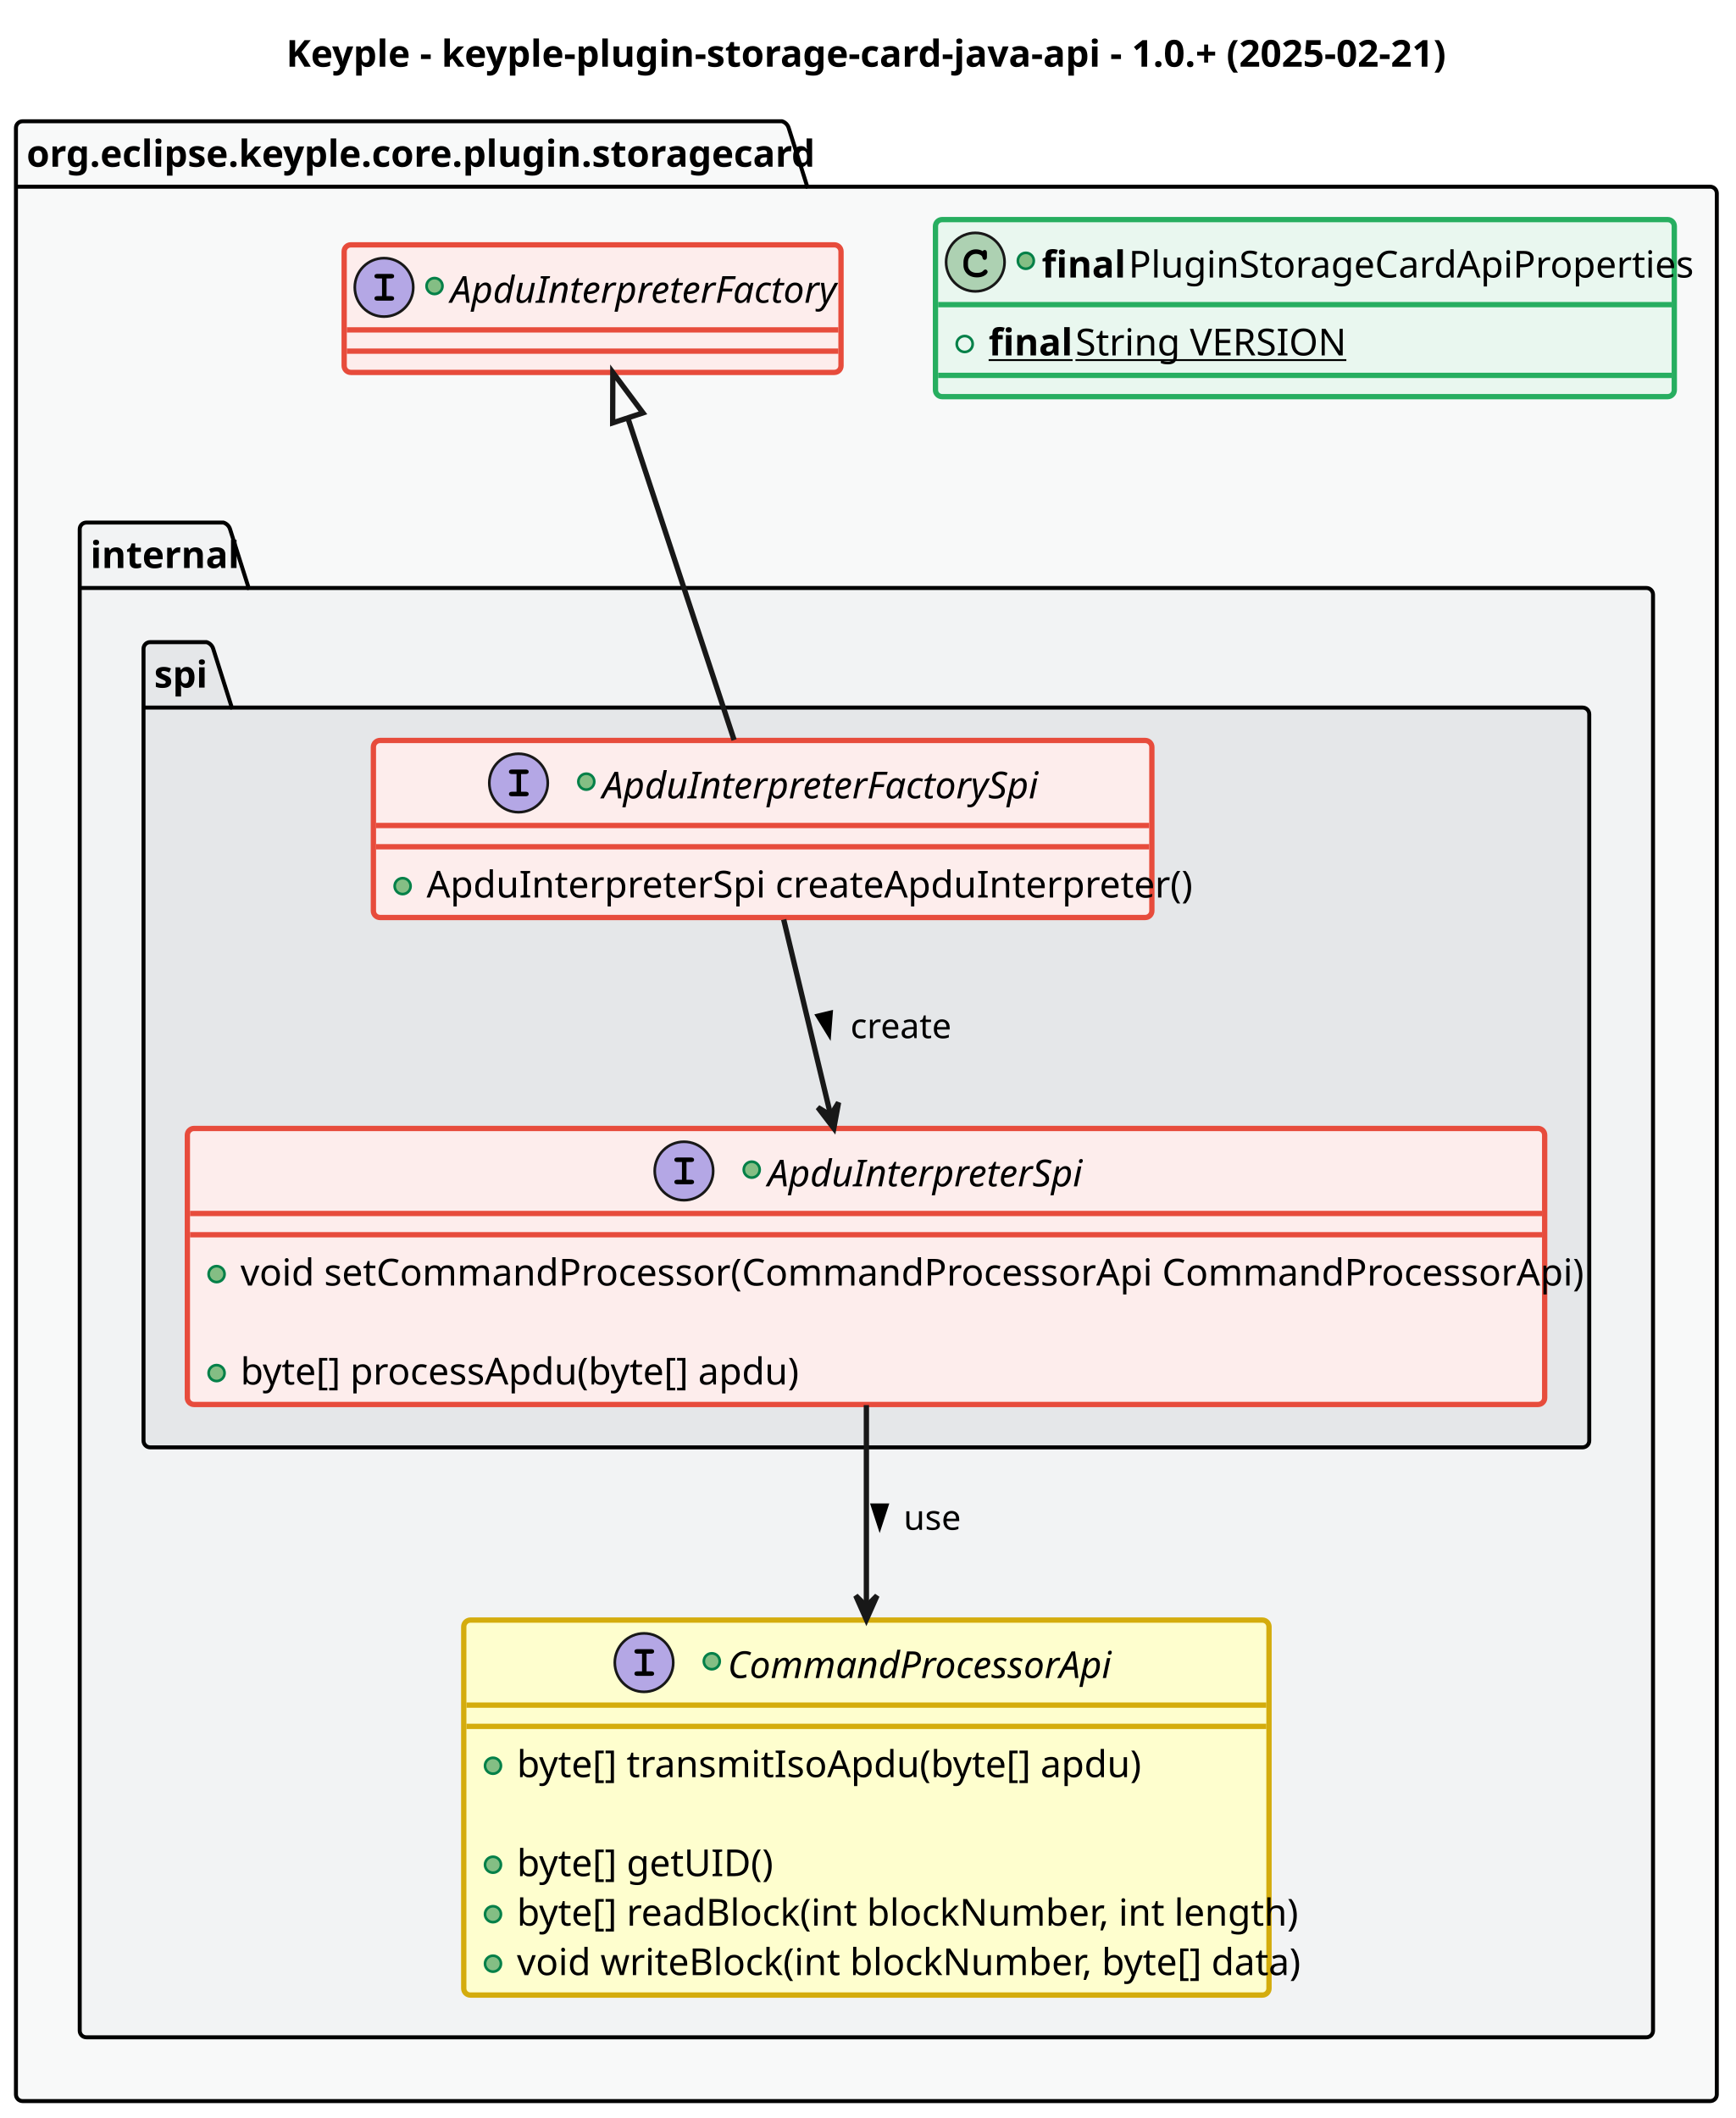
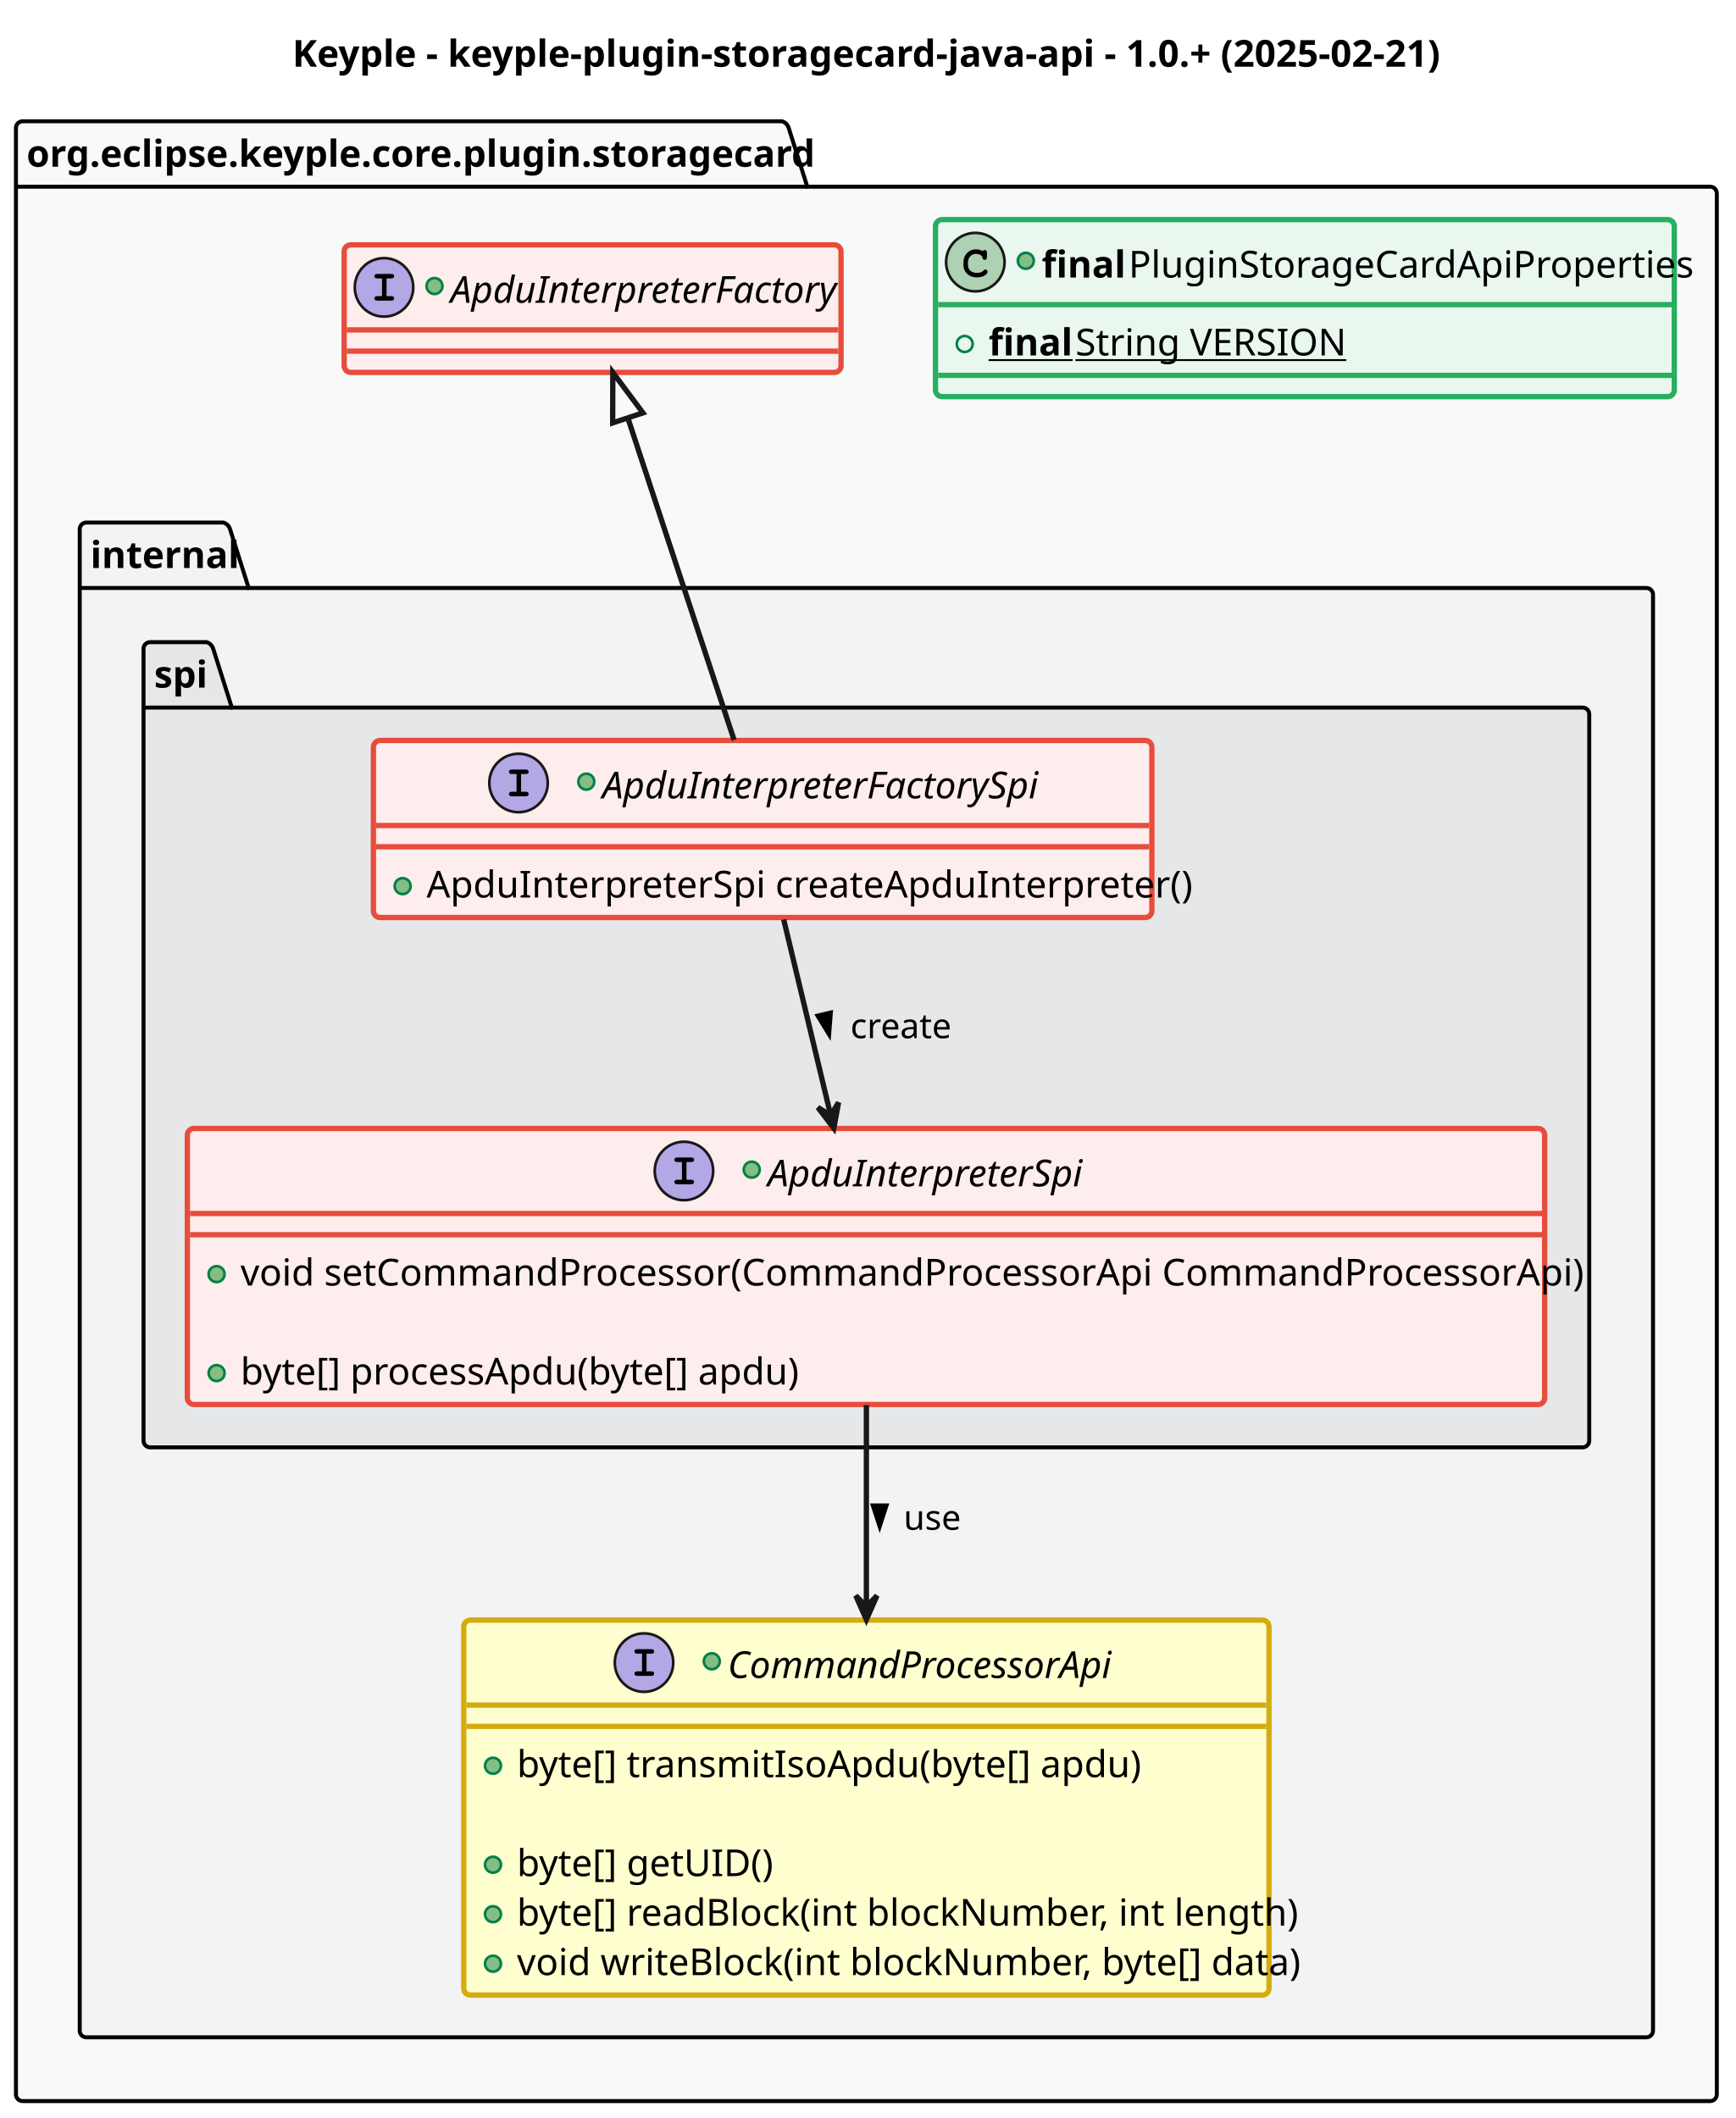
<svg xmlns="http://www.w3.org/2000/svg" contentStyleType="text/css" height="797px" preserveAspectRatio="none" style="width:653px;height:797px;background:#FFFFFF;" version="1.1" viewBox="0 0 653 797" width="653px" zoomAndPan="magnify">
  <defs />
  <g>
-     <text fill="#000000" font-family="sans-serif" font-size="14" font-weight="bold" lengthAdjust="spacing" textLength="423.65" x="107.675" y="25.107">Keyple - keyple-plugin-storage-card-java-api - 1.0.+ (2025-02-21)</text>
+     <text fill="#000000" font-family="sans-serif" font-size="14" font-weight="bold" lengthAdjust="spacing" textLength="418.988" x="110.006" y="25.107">Keyple - keyple-plugin-storagecard-java-api - 1.0.+ (2025-02-21)</text>
    <g id="cluster_api">
      <path d="M8.5,45.635 L294.265,45.635 A3.75,3.75 0 0 1 296.765,48.135 L303.765,70.256 L643.5,70.256 A2.5,2.5 0 0 1 646,72.756 L646,788.135 A2.5,2.5 0 0 1 643.5,790.635 L8.5,790.635 A2.5,2.5 0 0 1 6,788.135 L6,48.135 A2.5,2.5 0 0 1 8.5,45.635 " fill="#F8F9F9" style="stroke:#000000;stroke-width:1.5;" />
      <line style="stroke:#000000;stroke-width:1.5;" x1="6" x2="303.765" y1="70.256" y2="70.256" />
      <text fill="#000000" font-family="sans-serif" font-size="14" font-weight="bold" lengthAdjust="spacing" textLength="284.765" x="10" y="62.742">org.eclipse.keyple.core.plugin.storagecard</text>
    </g>
    <g id="cluster_internal">
      <path d="M32.5,196.635 L84.065,196.635 A3.75,3.75 0 0 1 86.565,199.135 L93.565,221.256 L619.5,221.256 A2.5,2.5 0 0 1 622,223.756 L622,764.135 A2.5,2.5 0 0 1 619.5,766.635 L32.5,766.635 A2.5,2.5 0 0 1 30,764.135 L30,199.135 A2.5,2.5 0 0 1 32.5,196.635 " fill="#F2F3F4" style="stroke:#000000;stroke-width:1.5;" />
      <line style="stroke:#000000;stroke-width:1.5;" x1="30" x2="93.565" y1="221.256" y2="221.256" />
      <text fill="#000000" font-family="sans-serif" font-size="14" font-weight="bold" lengthAdjust="spacing" textLength="50.565" x="34" y="213.742">internal</text>
    </g>
    <g id="cluster_spi">
      <path d="M56.5,241.635 L77.728,241.635 A3.75,3.75 0 0 1 80.228,244.135 L87.228,266.256 L595.5,266.256 A2.5,2.5 0 0 1 598,268.756 L598,542.135 A2.5,2.5 0 0 1 595.5,544.635 L56.5,544.635 A2.5,2.5 0 0 1 54,542.135 L54,244.135 A2.5,2.5 0 0 1 56.5,241.635 " fill="#E5E7E9" style="stroke:#000000;stroke-width:1.5;" />
      <line style="stroke:#000000;stroke-width:1.5;" x1="54" x2="87.228" y1="266.256" y2="266.256" />
      <text fill="#000000" font-family="sans-serif" font-size="14" font-weight="bold" lengthAdjust="spacing" textLength="20.227" x="58" y="258.742">spi</text>
    </g>
    <g id="elem_ApiProperties">
      <rect codeLine="54" fill="#E9F7EF" height="66.621" id="ApiProperties" rx="2.5" ry="2.5" style="stroke:#27AE60;stroke-width:2.0;" width="278.006" x="352" y="82.635" />
      <ellipse cx="367" cy="98.635" fill="#ADD1B2" rx="11" ry="11" style="stroke:#181818;stroke-width:1.0;" />
      <path d="M369.766,94.51 Q369.922,94.291 370.109,94.182 Q370.297,94.072 370.516,94.072 Q370.891,94.072 371.125,94.338 Q371.359,94.588 371.359,95.197 L371.359,96.65 Q371.359,97.26 371.125,97.525 Q370.891,97.791 370.516,97.791 Q370.172,97.791 369.969,97.588 Q369.766,97.4 369.656,96.885 Q369.609,96.525 369.422,96.338 Q369.094,95.963 368.484,95.744 Q367.875,95.525 367.25,95.525 Q366.484,95.525 365.844,95.853 Q365.219,96.182 364.719,96.932 Q364.234,97.682 364.234,98.713 L364.234,99.807 Q364.234,101.041 365.125,101.869 Q366.016,102.682 367.609,102.682 Q368.547,102.682 369.203,102.432 Q369.594,102.275 370.016,101.838 Q370.281,101.572 370.422,101.494 Q370.578,101.416 370.781,101.416 Q371.109,101.416 371.359,101.682 Q371.625,101.932 371.625,102.275 Q371.625,102.619 371.281,103.025 Q370.781,103.603 369.984,103.932 Q368.906,104.385 367.609,104.385 Q366.094,104.385 364.891,103.76 Q363.906,103.26 363.219,102.197 Q362.531,101.119 362.531,99.838 L362.531,98.682 Q362.531,97.353 363.141,96.213 Q363.766,95.057 364.859,94.447 Q365.953,93.822 367.188,93.822 Q367.922,93.822 368.562,93.994 Q369.219,94.15 369.766,94.51 Z " fill="#000000" />
      <ellipse cx="386" cy="98.135" fill="#84BE84" rx="3" ry="3" style="stroke:#038048;stroke-width:1.0;" />
      <text fill="#000000" font-family="sans-serif" font-size="14" font-weight="bold" lengthAdjust="spacing" textLength="28.779" x="392" y="104.432">final</text>
      <text fill="#000000" font-family="sans-serif" font-size="14" lengthAdjust="spacing" textLength="202.337" x="424.669" y="104.432">PluginStorageCardApiProperties</text>
      <line style="stroke:#27AE60;stroke-width:2.0;" x1="353" x2="629.006" y1="114.635" y2="114.635" />
      <ellipse cx="363" cy="129.445" fill="none" rx="3" ry="3" style="stroke:#038048;stroke-width:1.0;" />
      <text fill="#000000" font-family="sans-serif" font-size="14" font-weight="bold" lengthAdjust="spacing" text-decoration="underline" textLength="28.779" x="372" y="133.742">final</text>
      <text fill="#000000" font-family="sans-serif" font-size="14" lengthAdjust="spacing" text-decoration="underline" textLength="103.476" x="404.669" y="133.742">String VERSION</text>
      <line style="stroke:#27AE60;stroke-width:2.0;" x1="353" x2="629.006" y1="141.256" y2="141.256" />
    </g>
    <g id="elem_ApduInterpreterFactory">
      <rect codeLine="57" fill="#FDEDEC" height="48" id="ApduInterpreterFactory" rx="2.5" ry="2.5" style="stroke:#E74C3C;stroke-width:2.0;" width="186.958" x="129.5" y="92.135" />
      <ellipse cx="144.5" cy="108.135" fill="#B4A7E5" rx="11" ry="11" style="stroke:#181818;stroke-width:1.0;" />
      <path d="M145.453,104.775 L145.453,111.432 L147.172,111.432 Q147.781,111.432 148.047,111.666 Q148.312,111.9 148.312,112.291 Q148.312,112.666 148.047,112.9 Q147.781,113.135 147.172,113.135 L142.031,113.135 Q141.422,113.135 141.156,112.9 Q140.891,112.666 140.891,112.275 Q140.891,111.9 141.156,111.666 Q141.422,111.432 142.031,111.432 L143.75,111.432 L143.75,104.775 L142.031,104.775 Q141.422,104.775 141.156,104.541 Q140.891,104.307 140.891,103.916 Q140.891,103.541 141.156,103.307 Q141.422,103.072 142.031,103.072 L147.172,103.072 Q147.781,103.072 148.047,103.307 Q148.312,103.541 148.312,103.916 Q148.312,104.307 148.047,104.541 Q147.781,104.775 147.172,104.775 L145.453,104.775 Z " fill="#000000" />
      <ellipse cx="163.5" cy="107.635" fill="#84BE84" rx="3" ry="3" style="stroke:#038048;stroke-width:1.0;" />
      <text fill="#000000" font-family="sans-serif" font-size="14" font-style="italic" lengthAdjust="spacing" textLength="143.958" x="169.5" y="113.932">ApduInterpreterFactory</text>
      <line style="stroke:#E74C3C;stroke-width:2.0;" x1="130.5" x2="315.458" y1="124.135" y2="124.135" />
      <line style="stroke:#E74C3C;stroke-width:2.0;" x1="130.5" x2="315.458" y1="132.135" y2="132.135" />
    </g>
    <g id="elem_CommandProcessorApi">
      <rect codeLine="60" fill="#FEFECE" height="141.106" id="CommandProcessorApi" rx="2.5" ry="2.5" style="stroke:#D4AC0D;stroke-width:2.0;" width="302.999" x="174.5" y="609.635" />
      <ellipse cx="242.333" cy="625.635" fill="#B4A7E5" rx="11" ry="11" style="stroke:#181818;stroke-width:1.0;" />
      <path d="M243.286,622.275 L243.286,628.932 L245.004,628.932 Q245.614,628.932 245.879,629.166 Q246.145,629.4 246.145,629.791 Q246.145,630.166 245.879,630.4 Q245.614,630.635 245.004,630.635 L239.864,630.635 Q239.254,630.635 238.989,630.4 Q238.723,630.166 238.723,629.775 Q238.723,629.4 238.989,629.166 Q239.254,628.932 239.864,628.932 L241.583,628.932 L241.583,622.275 L239.864,622.275 Q239.254,622.275 238.989,622.041 Q238.723,621.807 238.723,621.416 Q238.723,621.041 238.989,620.807 Q239.254,620.572 239.864,620.572 L245.004,620.572 Q245.614,620.572 245.879,620.807 Q246.145,621.041 246.145,621.416 Q246.145,621.807 245.879,622.041 Q245.614,622.275 245.004,622.275 L243.286,622.275 Z " fill="#000000" />
      <ellipse cx="267.832" cy="625.135" fill="#84BE84" rx="3" ry="3" style="stroke:#038048;stroke-width:1.0;" />
      <text fill="#000000" font-family="sans-serif" font-size="14" font-style="italic" lengthAdjust="spacing" textLength="147.834" x="273.832" y="631.432">CommandProcessorApi</text>
      <line style="stroke:#D4AC0D;stroke-width:2.0;" x1="175.5" x2="476.499" y1="641.635" y2="641.635" />
      <line style="stroke:#D4AC0D;stroke-width:2.0;" x1="175.5" x2="476.499" y1="649.635" y2="649.635" />
      <ellipse cx="185.5" cy="664.445" fill="#84BE84" rx="3" ry="3" style="stroke:#038048;stroke-width:1.0;" />
      <text fill="#000000" font-family="sans-serif" font-size="14" lengthAdjust="spacing" textLength="217.889" x="194.5" y="668.742">byte[] transmitIsoApdu(byte[] apdu)</text>
      <text fill="#000000" font-family="sans-serif" font-size="14" lengthAdjust="spacing" textLength="3.89" x="194.5" y="687.363"> </text>
      <ellipse cx="185.5" cy="701.688" fill="#84BE84" rx="3" ry="3" style="stroke:#038048;stroke-width:1.0;" />
      <text fill="#000000" font-family="sans-serif" font-size="14" lengthAdjust="spacing" textLength="91.027" x="194.5" y="705.984">byte[] getUID()</text>
      <ellipse cx="185.5" cy="720.309" fill="#84BE84" rx="3" ry="3" style="stroke:#038048;stroke-width:1.0;" />
      <text fill="#000000" font-family="sans-serif" font-size="14" lengthAdjust="spacing" textLength="275.461" x="194.5" y="724.606">byte[] readBlock(int blockNumber, int length)</text>
      <ellipse cx="185.5" cy="738.93" fill="#84BE84" rx="3" ry="3" style="stroke:#038048;stroke-width:1.0;" />
      <text fill="#000000" font-family="sans-serif" font-size="14" lengthAdjust="spacing" textLength="276.999" x="194.5" y="743.227">void writeBlock(int blockNumber, byte[] data)</text>
    </g>
    <g id="elem_ApduInterpreterFactorySpi">
      <rect codeLine="68" fill="#FDEDEC" height="66.621" id="ApduInterpreterFactorySpi" rx="2.5" ry="2.5" style="stroke:#E74C3C;stroke-width:2.0;" width="292.923" x="140.5" y="278.635" />
      <ellipse cx="195.115" cy="294.635" fill="#B4A7E5" rx="11" ry="11" style="stroke:#181818;stroke-width:1.0;" />
      <path d="M196.068,291.275 L196.068,297.932 L197.787,297.932 Q198.397,297.932 198.662,298.166 Q198.928,298.4 198.928,298.791 Q198.928,299.166 198.662,299.4 Q198.397,299.635 197.787,299.635 L192.647,299.635 Q192.037,299.635 191.772,299.4 Q191.506,299.166 191.506,298.775 Q191.506,298.4 191.772,298.166 Q192.037,297.932 192.647,297.932 L194.365,297.932 L194.365,291.275 L192.647,291.275 Q192.037,291.275 191.772,291.041 Q191.506,290.807 191.506,290.416 Q191.506,290.041 191.772,289.807 Q192.037,289.572 192.647,289.572 L197.787,289.572 Q198.397,289.572 198.662,289.807 Q198.928,290.041 198.928,290.416 Q198.928,290.807 198.662,291.041 Q198.397,291.275 197.787,291.275 L196.068,291.275 Z " fill="#000000" />
      <ellipse cx="220.615" cy="294.135" fill="#84BE84" rx="3" ry="3" style="stroke:#038048;stroke-width:1.0;" />
      <text fill="#000000" font-family="sans-serif" font-size="14" font-style="italic" lengthAdjust="spacing" textLength="164.192" x="226.615" y="300.432">ApduInterpreterFactorySpi</text>
      <line style="stroke:#E74C3C;stroke-width:2.0;" x1="141.5" x2="432.423" y1="310.635" y2="310.635" />
      <line style="stroke:#E74C3C;stroke-width:2.0;" x1="141.5" x2="432.423" y1="318.635" y2="318.635" />
      <ellipse cx="151.5" cy="333.445" fill="#84BE84" rx="3" ry="3" style="stroke:#038048;stroke-width:1.0;" />
      <text fill="#000000" font-family="sans-serif" font-size="14" lengthAdjust="spacing" textLength="266.923" x="160.5" y="337.742">ApduInterpreterSpi createApduInterpreter()</text>
    </g>
    <g id="elem_ApduInterpreterSpi">
      <rect codeLine="71" fill="#FDEDEC" height="103.863" id="ApduInterpreterSpi" rx="2.5" ry="2.5" style="stroke:#E74C3C;stroke-width:2.0;" width="510.729" x="70.5" y="424.635" />
      <ellipse cx="257.356" cy="440.635" fill="#B4A7E5" rx="11" ry="11" style="stroke:#181818;stroke-width:1.0;" />
      <path d="M258.31,437.275 L258.31,443.932 L260.028,443.932 Q260.638,443.932 260.903,444.166 Q261.169,444.4 261.169,444.791 Q261.169,445.166 260.903,445.4 Q260.638,445.635 260.028,445.635 L254.888,445.635 Q254.278,445.635 254.013,445.4 Q253.747,445.166 253.747,444.775 Q253.747,444.4 254.013,444.166 Q254.278,443.932 254.888,443.932 L256.606,443.932 L256.606,437.275 L254.888,437.275 Q254.278,437.275 254.013,437.041 Q253.747,436.807 253.747,436.416 Q253.747,436.041 254.013,435.807 Q254.278,435.572 254.888,435.572 L260.028,435.572 Q260.638,435.572 260.903,435.807 Q261.169,436.041 261.169,436.416 Q261.169,436.807 260.903,437.041 Q260.638,437.275 260.028,437.275 L258.31,437.275 Z " fill="#000000" />
      <ellipse cx="282.856" cy="440.135" fill="#84BE84" rx="3" ry="3" style="stroke:#038048;stroke-width:1.0;" />
      <text fill="#000000" font-family="sans-serif" font-size="14" font-style="italic" lengthAdjust="spacing" textLength="117.517" x="288.856" y="446.432">ApduInterpreterSpi</text>
      <line style="stroke:#E74C3C;stroke-width:2.0;" x1="71.5" x2="580.23" y1="456.635" y2="456.635" />
      <line style="stroke:#E74C3C;stroke-width:2.0;" x1="71.5" x2="580.23" y1="464.635" y2="464.635" />
      <ellipse cx="81.5" cy="479.445" fill="#84BE84" rx="3" ry="3" style="stroke:#038048;stroke-width:1.0;" />
      <text fill="#000000" font-family="sans-serif" font-size="14" lengthAdjust="spacing" textLength="484.729" x="90.5" y="483.742">void setCommandProcessor(CommandProcessorApi CommandProcessorApi)</text>
      <text fill="#000000" font-family="sans-serif" font-size="14" lengthAdjust="spacing" textLength="3.89" x="90.5" y="502.363"> </text>
      <ellipse cx="81.5" cy="516.688" fill="#84BE84" rx="3" ry="3" style="stroke:#038048;stroke-width:1.0;" />
      <text fill="#000000" font-family="sans-serif" font-size="14" lengthAdjust="spacing" textLength="198.447" x="90.5" y="520.984">byte[] processApdu(byte[] apdu)</text>
    </g>
    <g id="link_ApduInterpreterFactory_ApduInterpreterFactorySpi">
      <path d="M236.233,157.247 C247.563,191.567 263.28,239.235 276.22,278.455 " fill="none" id="ApduInterpreterFactory-backto-ApduInterpreterFactorySpi" style="stroke:#181818;stroke-width:2.0;" />
      <polygon fill="none" points="230.59,140.155,230.535,159.128,241.93,155.367,230.59,140.155" style="stroke:#181818;stroke-width:2.0;" />
    </g>
    <g id="link_ApduInterpreterFactorySpi_ApduInterpreterSpi">
      <path codeLine="81" d="M294.89,346.015 C300.3,368.555 306.179,393.06 312.339,418.721 " fill="none" id="ApduInterpreterFactorySpi-to-ApduInterpreterSpi" style="stroke:#181818;stroke-width:2.0;" />
      <polygon fill="#181818" points="313.74,424.555,315.529,414.87,312.573,419.693,307.75,416.737,313.74,424.555" style="stroke:#181818;stroke-width:2.0;" />
      <polygon fill="#000000" points="312.167,390.142,312.914,380.661,307.198,382.033,312.167,390.142" style="stroke:#000000;stroke-width:1.0;" />
      <text fill="#000000" font-family="sans-serif" font-size="13" lengthAdjust="spacing" textLength="36.131" x="320" y="390.663">create</text>
    </g>
    <g id="link_ApduInterpreterSpi_CommandProcessorApi">
      <path codeLine="82" d="M326,528.745 C326,553.225 326,576.925 326,603.445 " fill="none" id="ApduInterpreterSpi-to-CommandProcessorApi" style="stroke:#181818;stroke-width:2.0;" />
      <polygon fill="#181818" points="326,609.445,330,600.445,326,604.445,322,600.445,326,609.445" style="stroke:#181818;stroke-width:2.0;" />
      <polygon fill="#000000" points="331,575.28,333.939,566.235,328.061,566.235,331,575.28" style="stroke:#000000;stroke-width:1.0;" />
      <text fill="#000000" font-family="sans-serif" font-size="13" lengthAdjust="spacing" textLength="20.96" x="340" y="575.663">use</text>
    </g>
  </g>
</svg>
